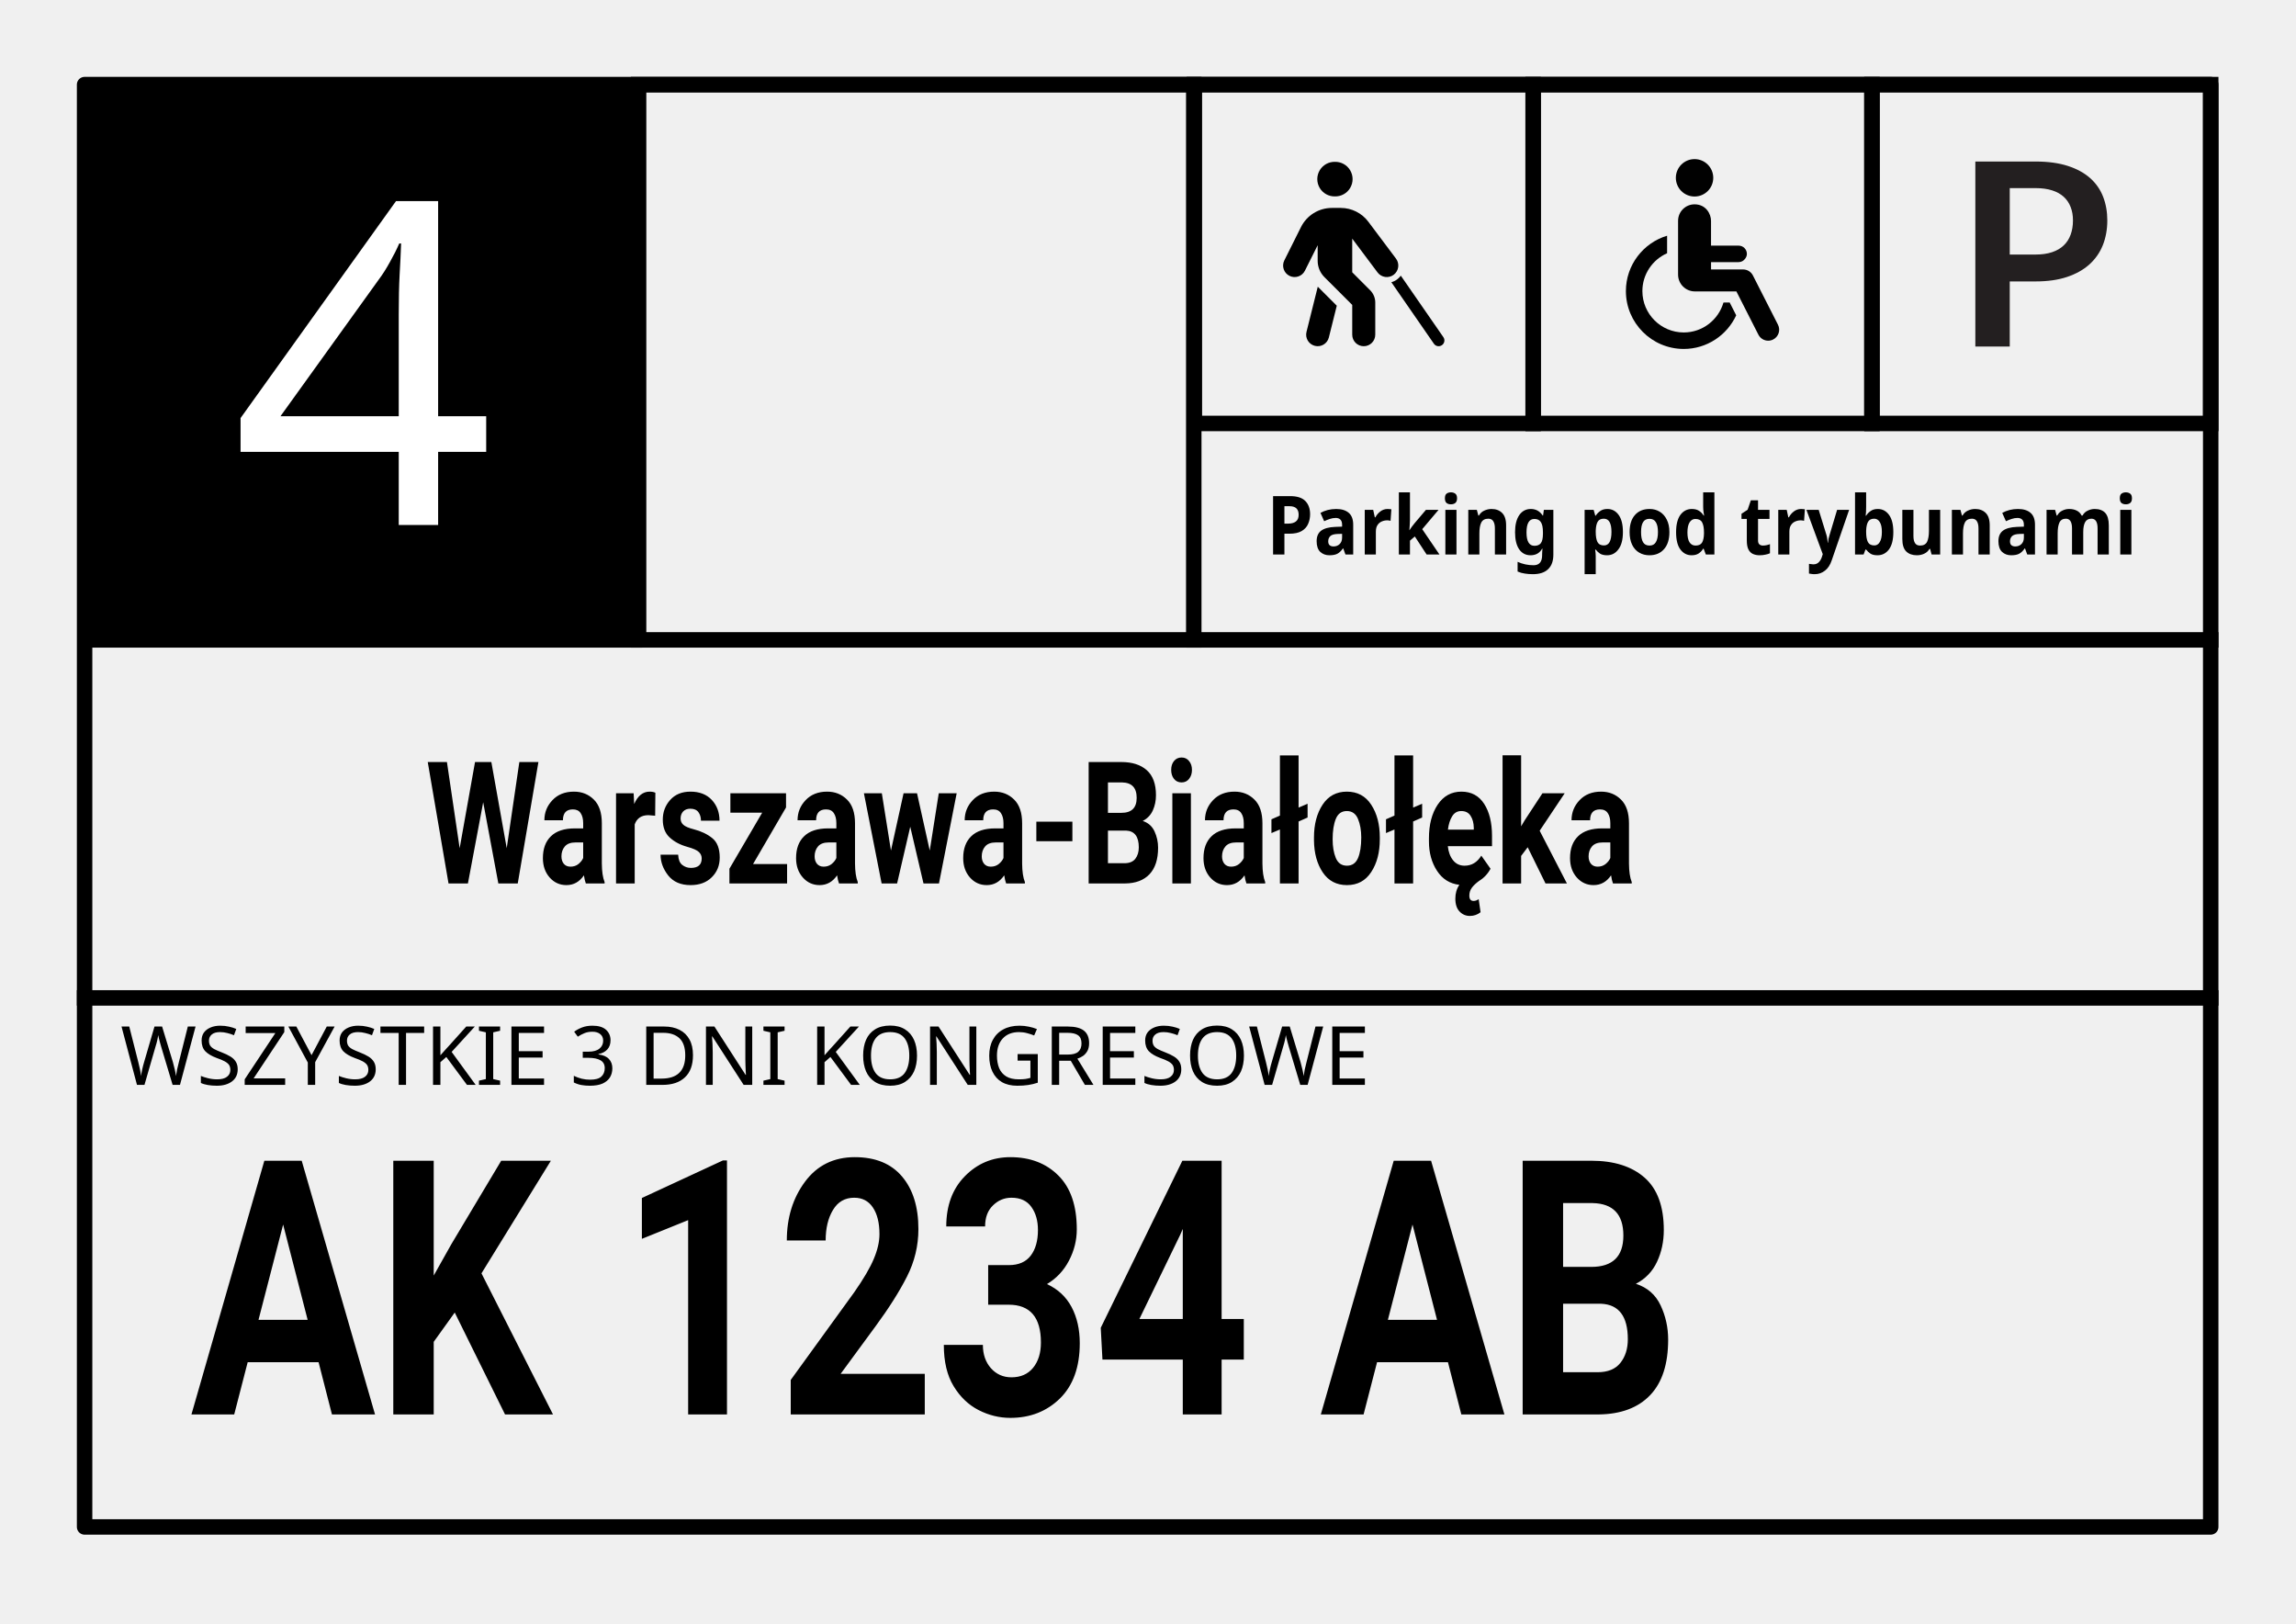
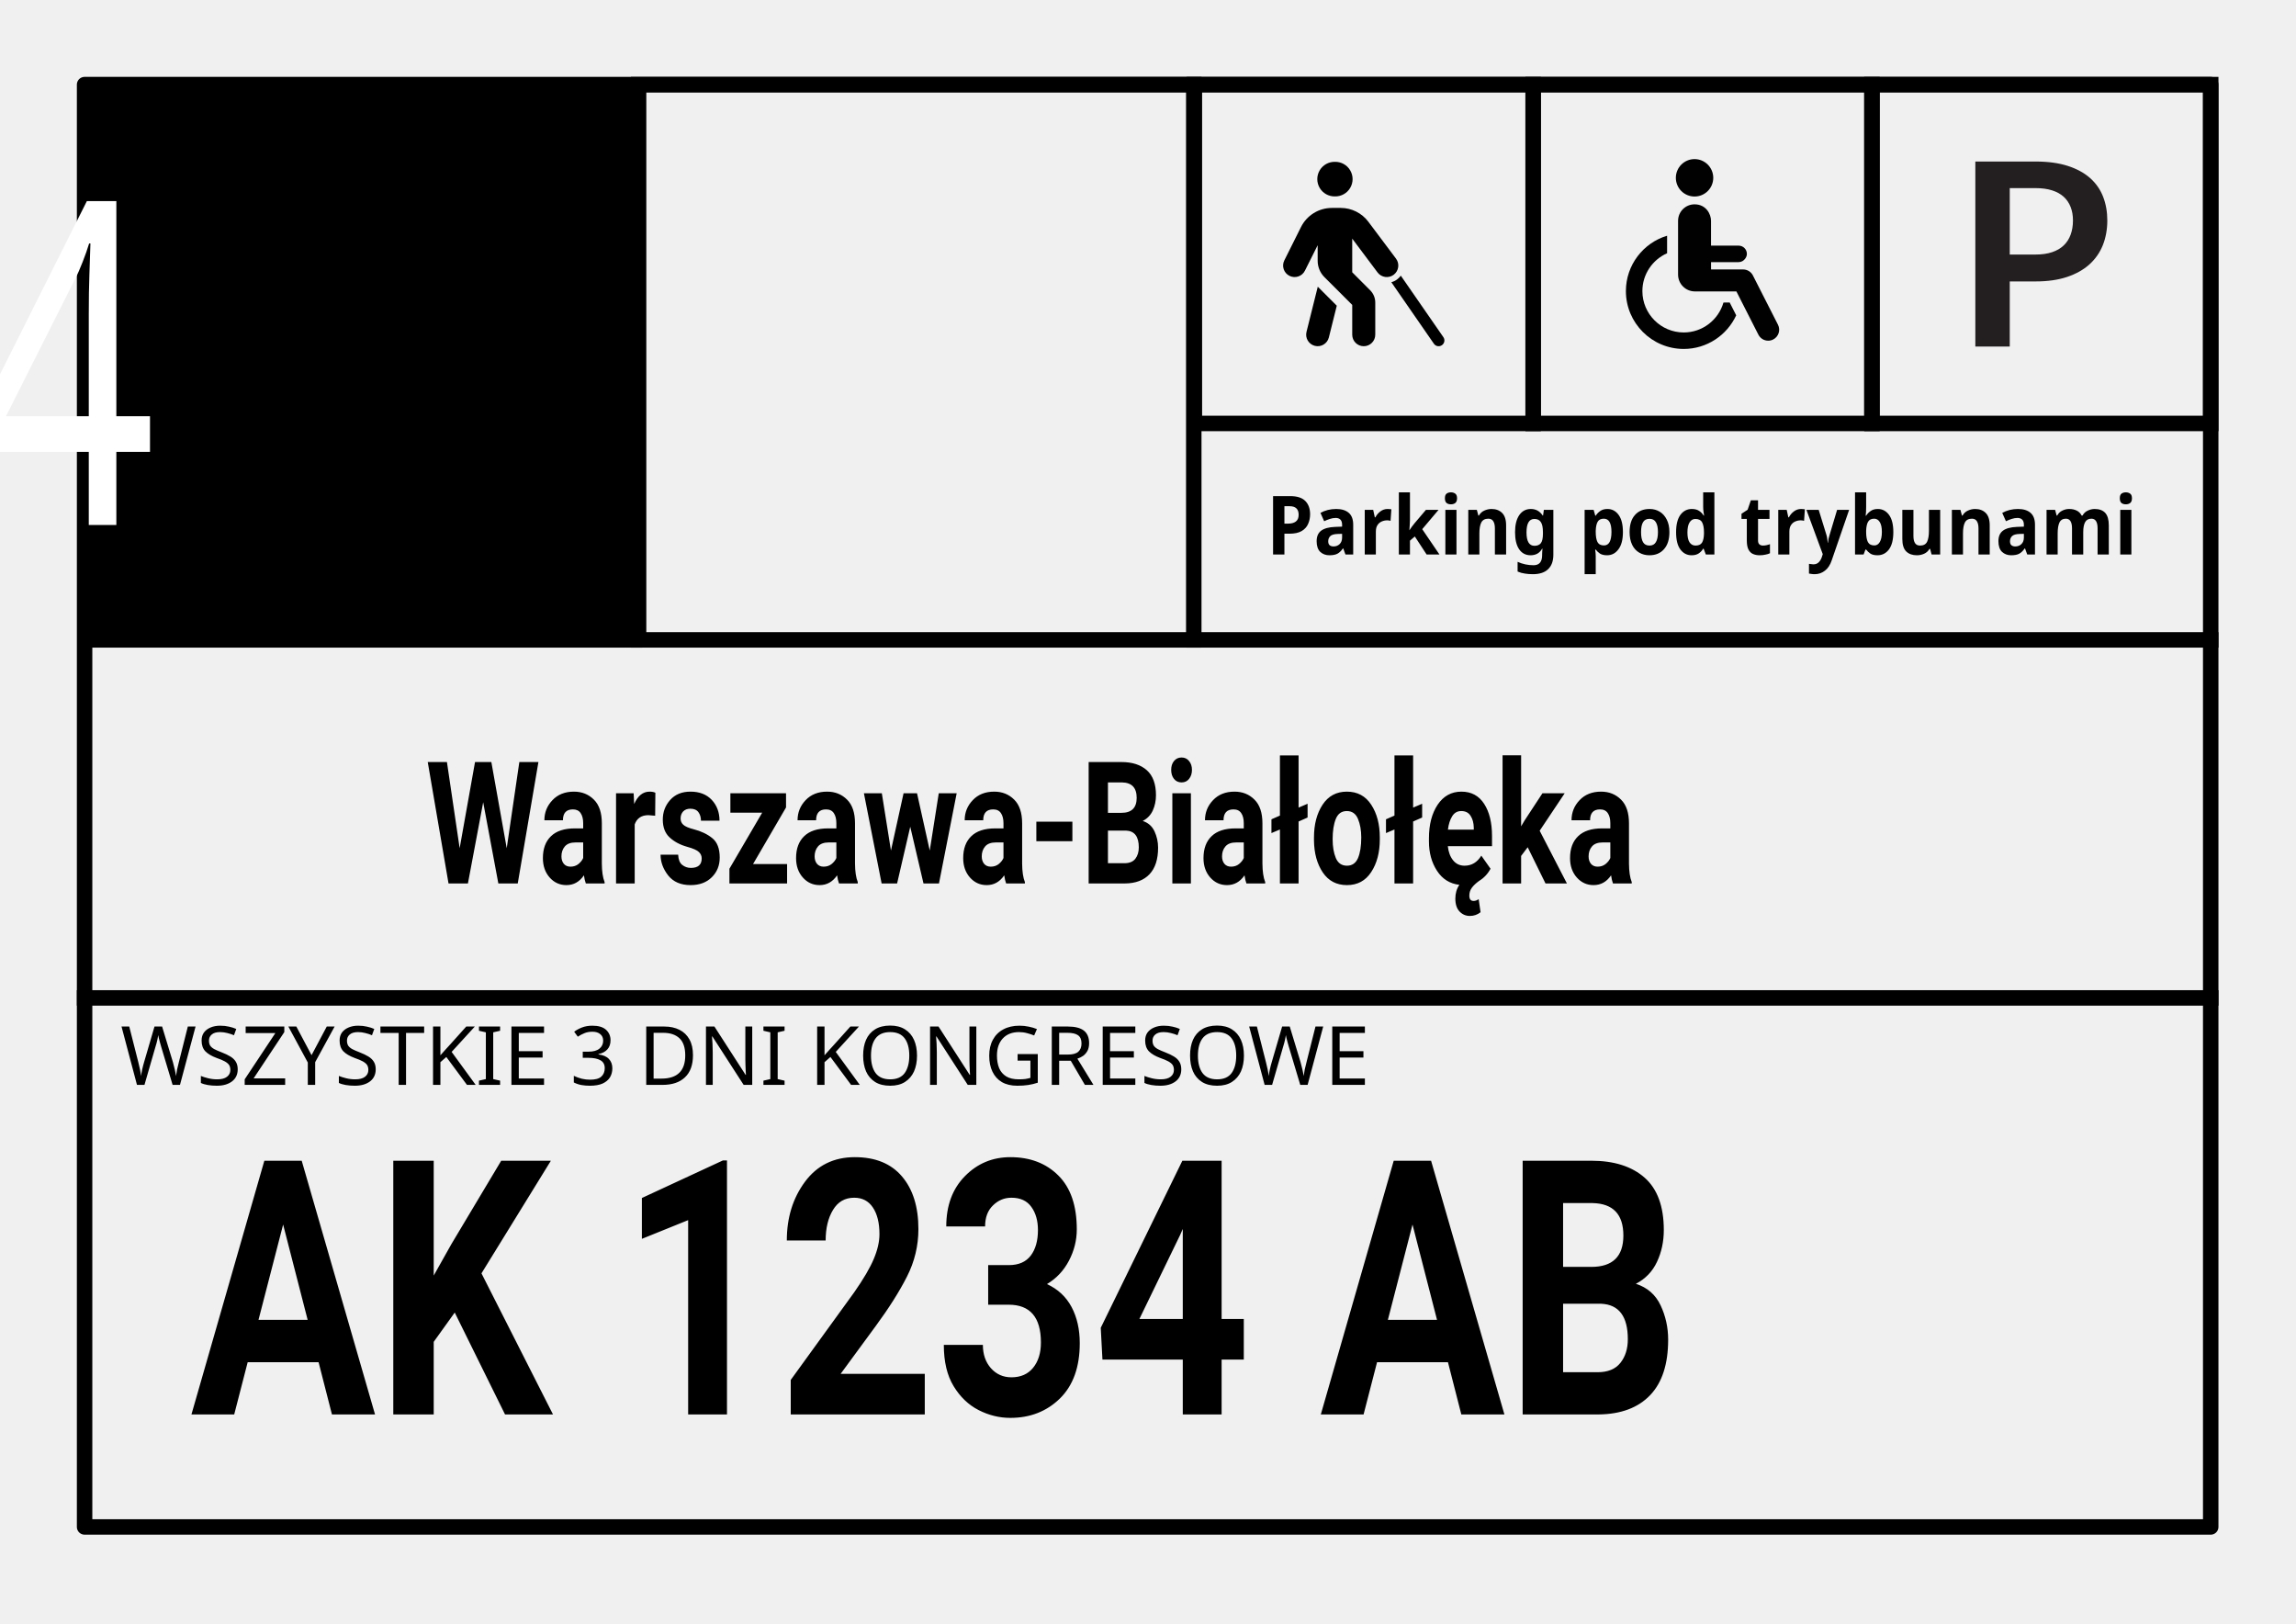
<svg xmlns="http://www.w3.org/2000/svg" width="297mm" height="210mm" viewBox="0 0 297 210" version="1.1" id="svg564" xml:space="preserve">
  <defs id="defs561" />
  <g id="layer1">
    <rect style="opacity:1;vector-effect:none;fill:none;fill-opacity:1;stroke:#000000;stroke-width:2;stroke-linecap:round;stroke-linejoin:round;stroke-miterlimit:10;stroke-dasharray:none;stroke-dashoffset:0;stroke-opacity:1" id="rect3622" width="275.025" height="186.542" x="10.943" y="10.942" />
    <text xml:space="preserve" style="font-style:normal;font-variant:normal;font-weight:bold;font-stretch:normal;font-size:19.381px;line-height:1.25;font-family:Roboto;-inkscape-font-specification:'Roboto, Bold';font-variant-ligatures:normal;font-variant-caps:normal;font-variant-numeric:normal;font-variant-east-asian:normal;letter-spacing:0px;word-spacing:0px;fill:#000000;fill-opacity:1;stroke:none;stroke-width:0.265" x="164" y="100.276" id="text8567" transform="scale(0.8776196,1.139446)">
      <tspan id="nazwaZboru" x="164" y="100.276" style="stroke-width:0.265;-inkscape-font-specification:'Roboto, Bold';font-family:Roboto;font-weight:bold;font-style:normal;font-stretch:normal;font-variant:normal;font-size:19.381px;font-variant-ligatures:normal;font-variant-caps:normal;font-variant-numeric:normal;font-variant-east-asian:normal" text-anchor="middle">Warszawa-Białołęka</tspan>
    </text>
    <path style="fill:none;stroke:#000000;stroke-width:2;stroke-linecap:square;stroke-linejoin:miter;stroke-dasharray:none;stroke-opacity:1" d="M 10.943,129.064 H 285.969" id="path4369" />
    <text xml:space="preserve" style="font-style:normal;font-weight:normal;font-size:10.583px;line-height:1.25;font-family:sans-serif;letter-spacing:0px;word-spacing:0px;fill:#000000;fill-opacity:1;stroke:none;stroke-width:0.265" x="15.593" y="140.312" id="text4577">
      <tspan id="tspan4575" style="stroke-width:0.265" x="15.593" y="140.312">WSZYSTKIE 3 DNI KONGRESOWE</tspan>
    </text>
    <g id="g8062" transform="matrix(1.025463,0,0,1,-0.2786475,0)" style="stroke-width:0.988">
      <rect style="opacity:1;fill:#000000;fill-opacity:1;stroke:none;stroke-width:1.975;stroke-linecap:square;stroke-linejoin:miter;stroke-miterlimit:10;stroke-dasharray:none;stroke-dashoffset:0;stroke-opacity:1" id="rect4632" width="70.35" height="72.817" x="10.943" y="10.942" />
-       <text xml:space="preserve" style="font-style:normal;font-weight:normal;font-size:58.351px;line-height:1.25;font-family:sans-serif;letter-spacing:0px;word-spacing:0px;fill:#ffffff;fill-opacity:1;stroke:none;stroke-width:0.261" x="29.4" y="67.901" id="text3283">
-         <tspan id="numerIdentyfikatora" style="fill:#ffffff;stroke-width:0.261" x="29.4" y="67.901">4</tspan>
+       <text xml:space="preserve" style="font-style:normal;font-weight:normal;font-size:58.351px;line-height:1.25;font-family:sans-serif;letter-spacing:0px;word-spacing:0px;fill:#ffffff;fill-opacity:1;stroke:none;stroke-width:0.261" x="65" y="67.901" id="text3283" transform="scale(0.7 1)">
+         <tspan id="numerIdentyfikatora" style="fill:#ffffff;stroke-width:0.261" x="65" y="67.901" text-anchor="middle">4</tspan>
      </text>
    </g>
    <rect style="opacity:1;fill:none;fill-opacity:1;stroke:#000000;stroke-width:2;stroke-linecap:square;stroke-linejoin:miter;stroke-miterlimit:10;stroke-dasharray:none;stroke-dashoffset:0;stroke-opacity:1" id="qrCode" width="71.817" height="71.817" x="82.604" y="10.942" />
    <text xml:space="preserve" style="font-style:normal;font-variant:normal;font-weight:bold;font-stretch:normal;font-size:40.542px;line-height:1.25;font-family:Roboto;-inkscape-font-specification:'Roboto, Bold';font-variant-ligatures:normal;font-variant-caps:normal;font-variant-numeric:normal;font-variant-east-asian:normal;letter-spacing:0px;word-spacing:0px;fill:#000000;fill-opacity:1;stroke:none;stroke-width:0.265" x="163" y="160.719" id="text6970" transform="scale(0.8785552,1.138232)">
      <tspan id="rejnum" x="163" y="160.719" style="stroke-width:0.265;-inkscape-font-specification:'Roboto, Bold';font-family:Roboto;font-weight:bold;font-style:normal;font-stretch:normal;font-variant:normal;font-size:40.542px;font-variant-ligatures:normal;font-variant-caps:normal;font-variant-numeric:normal;font-variant-east-asian:normal" text-anchor="middle">AK 1234 AB</tspan>
    </text>
    <g id="g8057">
      <path style="fill:none;stroke:#000000;stroke-width:2;stroke-linecap:square;stroke-linejoin:miter;stroke-dasharray:none;stroke-opacity:1" d="m 154.496,82.759 h 131.472" id="path4420" />
      <text xml:space="preserve" style="font-style:normal;font-variant:normal;font-weight:bold;font-stretch:normal;font-size:10.138px;line-height:1.25;font-family:sans-serif;-inkscape-font-specification:'sans-serif, Bold';font-variant-ligatures:normal;font-variant-caps:normal;font-variant-numeric:normal;font-variant-east-asian:normal;letter-spacing:0px;word-spacing:0px;fill:#000000;fill-opacity:1;stroke:none;stroke-width:0.265" x="171.006" y="68.7" id="text4569" transform="scale(0.957918,1.043931)">
        <tspan id="tspan4567" style="font-style:normal;font-variant:normal;font-weight:bold;font-stretch:normal;font-size:10.138px;font-family:sans-serif;-inkscape-font-specification:'sans-serif, Bold';font-variant-ligatures:normal;font-variant-caps:normal;font-variant-numeric:normal;font-variant-east-asian:normal;stroke-width:0.265" x="171.006" y="68.7">Parking pod trybunami</tspan>
      </text>
      <g id="g8038">
        <g id="g4489" transform="translate(-143.8207,-24.05196)">
          <g id="inwalida" transform="matrix(0.2645833,0,0,0.2645833,204.5704,39.72377)">
            <path class="cls-10" d="m 598.87,36.83 c 5.05,0 9.14,-4.09 9.14,-9.14 0,-5.05 -4.1,-9.15 -9.14,-9.15 -5.04,0 -9.15,4.09 -9.15,9.15 0,5.06 4.1,9.14 9.15,9.14 z" id="path437" style="fill:#010101" />
            <path class="cls-10" d="m 613,88.65 c -2.43,8.44 -10.21,14.63 -19.42,14.63 -11.15,0 -20.22,-9.07 -20.22,-20.22 0,-8.25 4.98,-15.36 12.08,-18.5 v -8.57 c -11.64,3.5 -20.14,14.31 -20.14,27.07 0,15.59 12.68,28.28 28.28,28.28 11.36,0 21.16,-6.75 25.65,-16.44 l -3.19,-6.27 c -0.9,0 -1.93,0.02 -3.04,0.03 z" id="path439" style="fill:#010101" />
            <path class="cls-10" d="M 639.65,99.5 627.4,75.42 c -0.91,-1.8 -2.76,-2.94 -4.78,-2.94 H 606.93 V 68.9 h 13.5 c 1.35,0 2.48,-0.7 3.21,-1.72 0.48,-0.66 0.81,-1.43 0.81,-2.31 0,-2.22 -1.8,-4.03 -4.03,-4.03 h -13.5 V 48.71 c 0,-3.34 -2.47,-8.06 -8.05,-8.06 -4.45,0 -8.06,3.61 -8.06,8.06 V 75 c 0,4.54 3.68,8.22 8.22,8.22 h 20.29 l 10.76,21.15 c 0.95,1.86 2.83,2.94 4.79,2.94 0.82,0 1.65,-0.19 2.43,-0.59 2.65,-1.34 3.7,-4.58 2.35,-7.22 z" id="path441" style="fill:#010101" />
          </g>
          <rect style="opacity:1;fill:none;fill-opacity:1;stroke:#000000;stroke-width:2;stroke-linecap:square;stroke-linejoin:miter;stroke-miterlimit:10;stroke-dasharray:none;stroke-dashoffset:0;stroke-opacity:1" id="rect4482" width="43.824" height="43.824" x="342.141" y="34.994" />
        </g>
        <g id="g6129">
          <rect style="fill:none;fill-opacity:1;stroke:#000000;stroke-width:2;stroke-linecap:square;stroke-linejoin:miter;stroke-miterlimit:10;stroke-dasharray:none;stroke-dashoffset:0;stroke-opacity:1" id="rect4511" width="43.824" height="43.824" x="242.145" y="10.942" />
          <g id="parking-5" transform="matrix(0.3833716,0,0,0.3833716,-18.49785,5.778228)" style="stroke-width:0.69">
            <path class="cls-5" d="m 726.37,79.86 v 21.97 H 714.76 V 39.42 h 20.33 c 4.17,0 7.78,0.49 10.83,1.47 3.05,0.98 5.57,2.35 7.55,4.1 1.99,1.76 3.45,3.86 4.4,6.3 0.95,2.45 1.42,5.12 1.42,8.03 0,2.91 -0.5,5.79 -1.51,8.31 -1.01,2.52 -2.52,4.68 -4.53,6.5 -2.02,1.81 -4.53,3.22 -7.55,4.23 -3.02,1.01 -6.56,1.51 -10.62,1.51 h -8.72 z m 0,-9.06 h 8.72 c 2.13,0 3.98,-0.27 5.57,-0.8 1.58,-0.53 2.89,-1.29 3.93,-2.29 1.04,-0.99 1.81,-2.2 2.33,-3.63 0.52,-1.43 0.78,-3.01 0.78,-4.77 0,-1.76 -0.26,-3.18 -0.78,-4.53 -0.52,-1.35 -1.29,-2.5 -2.33,-3.45 -1.04,-0.95 -2.35,-1.68 -3.93,-2.18 -1.58,-0.5 -3.44,-0.76 -5.57,-0.76 h -8.72 v 22.4 z" id="path450-6" style="fill:#231f20;stroke-width:0.69" />
          </g>
        </g>
        <g id="g8023">
          <rect style="fill:none;fill-opacity:1;stroke:#000000;stroke-width:2;stroke-linecap:square;stroke-linejoin:miter;stroke-miterlimit:10;stroke-dasharray:none;stroke-dashoffset:0;stroke-opacity:1" id="rect4499" width="43.824" height="43.824" x="154.496" y="10.942" />
          <path d="m 172.682,25.402 a 2.236,2.236 0 1 0 0,-4.471 2.236,2.236 0 1 0 0,4.471 z m -0.391,1.49 c -1.695,0 -3.242,0.955 -4.001,2.473 l -2.156,4.313 c -0.368,0.736 -0.07,1.63 0.666,1.998 0.736,0.368 1.63,0.07 1.998,-0.666 l 1.649,-3.293 v 2.012 c 0,0.792 0.312,1.551 0.871,2.11 l 3.6,3.596 v 3.852 c 0,0.824 0.666,1.49 1.49,1.49 0.824,0 1.49,-0.666 1.49,-1.49 v -4.164 c 0,-0.592 -0.238,-1.16 -0.657,-1.579 l -2.324,-2.329 v -4.35 l 3.279,4.373 c 0.494,0.657 1.43,0.792 2.087,0.298 0.657,-0.494 0.792,-1.43 0.298,-2.087 l -3.577,-4.769 c -0.843,-1.127 -2.17,-1.789 -3.577,-1.789 z m -1.83,10.191 -1.458,5.841 c -0.2,0.796 0.284,1.607 1.085,1.807 0.801,0.2 1.607,-0.284 1.807,-1.085 l 1.025,-4.108 -2.459,-2.459 z m 15.021,7.373 c 0.233,0.34 0.699,0.424 1.039,0.186 0.34,-0.238 0.424,-0.699 0.186,-1.039 l -5.505,-7.951 c -0.13,0.177 -0.284,0.34 -0.47,0.48 -0.233,0.177 -0.489,0.298 -0.755,0.368 z" id="path8012" style="stroke-width:0.265" />
        </g>
      </g>
    </g>
  </g>
</svg>
